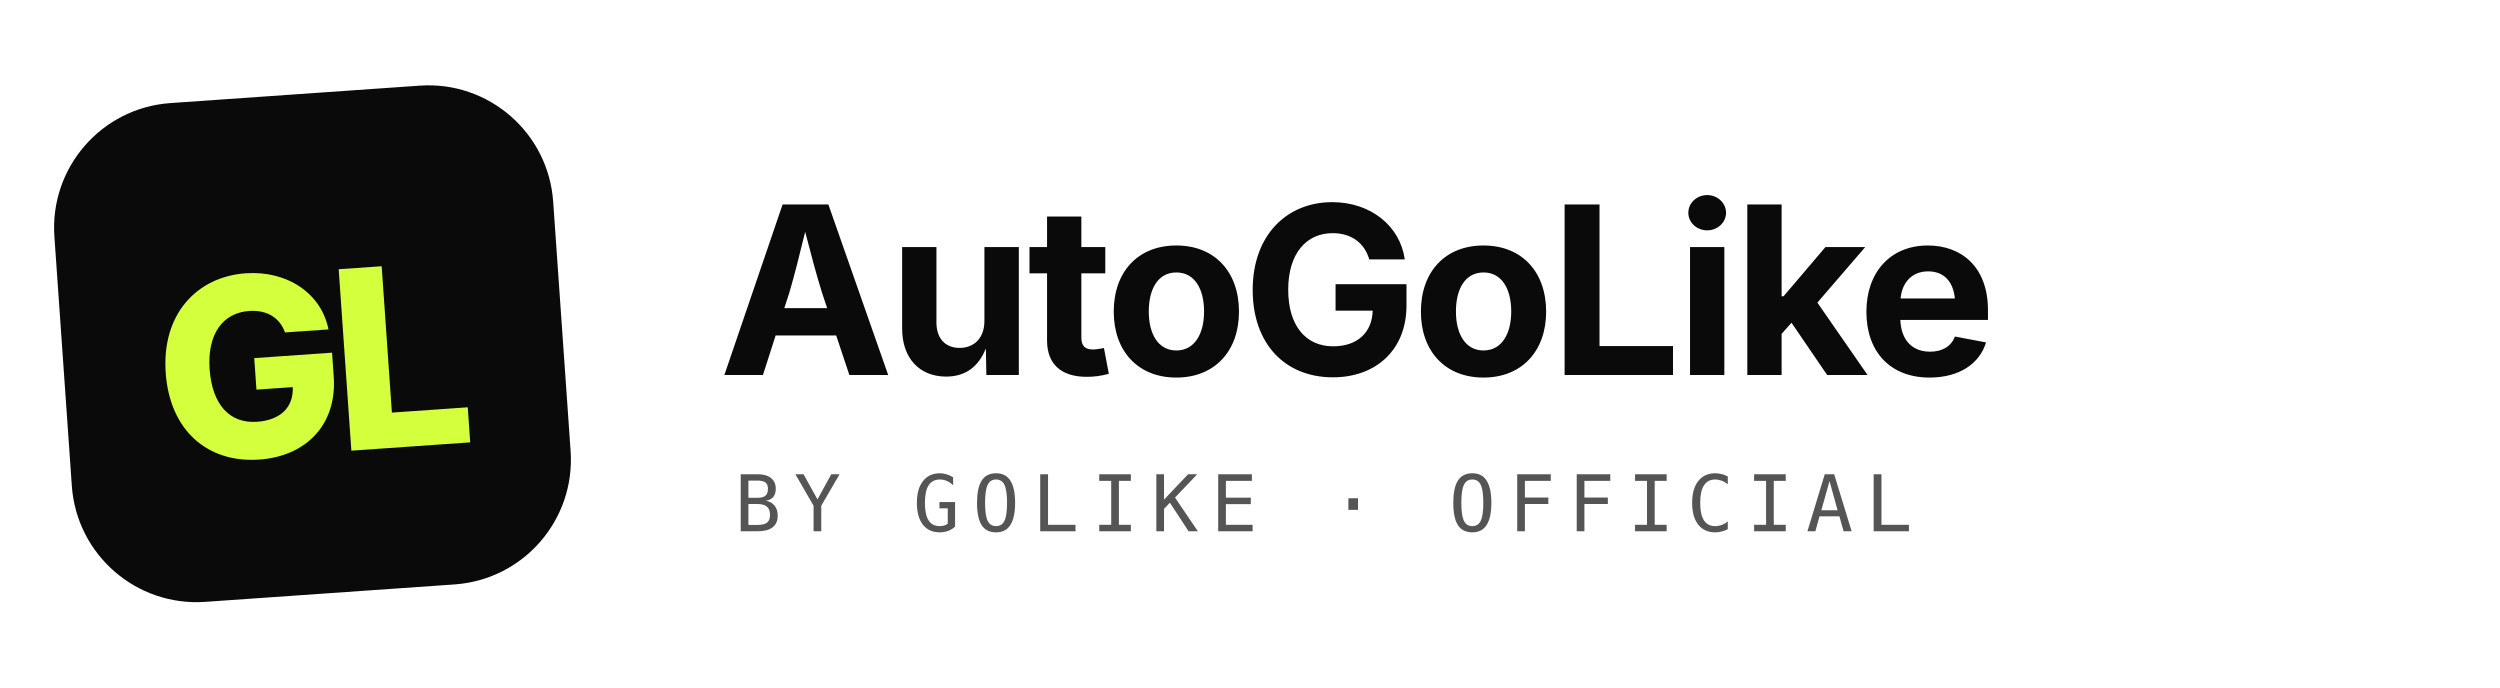
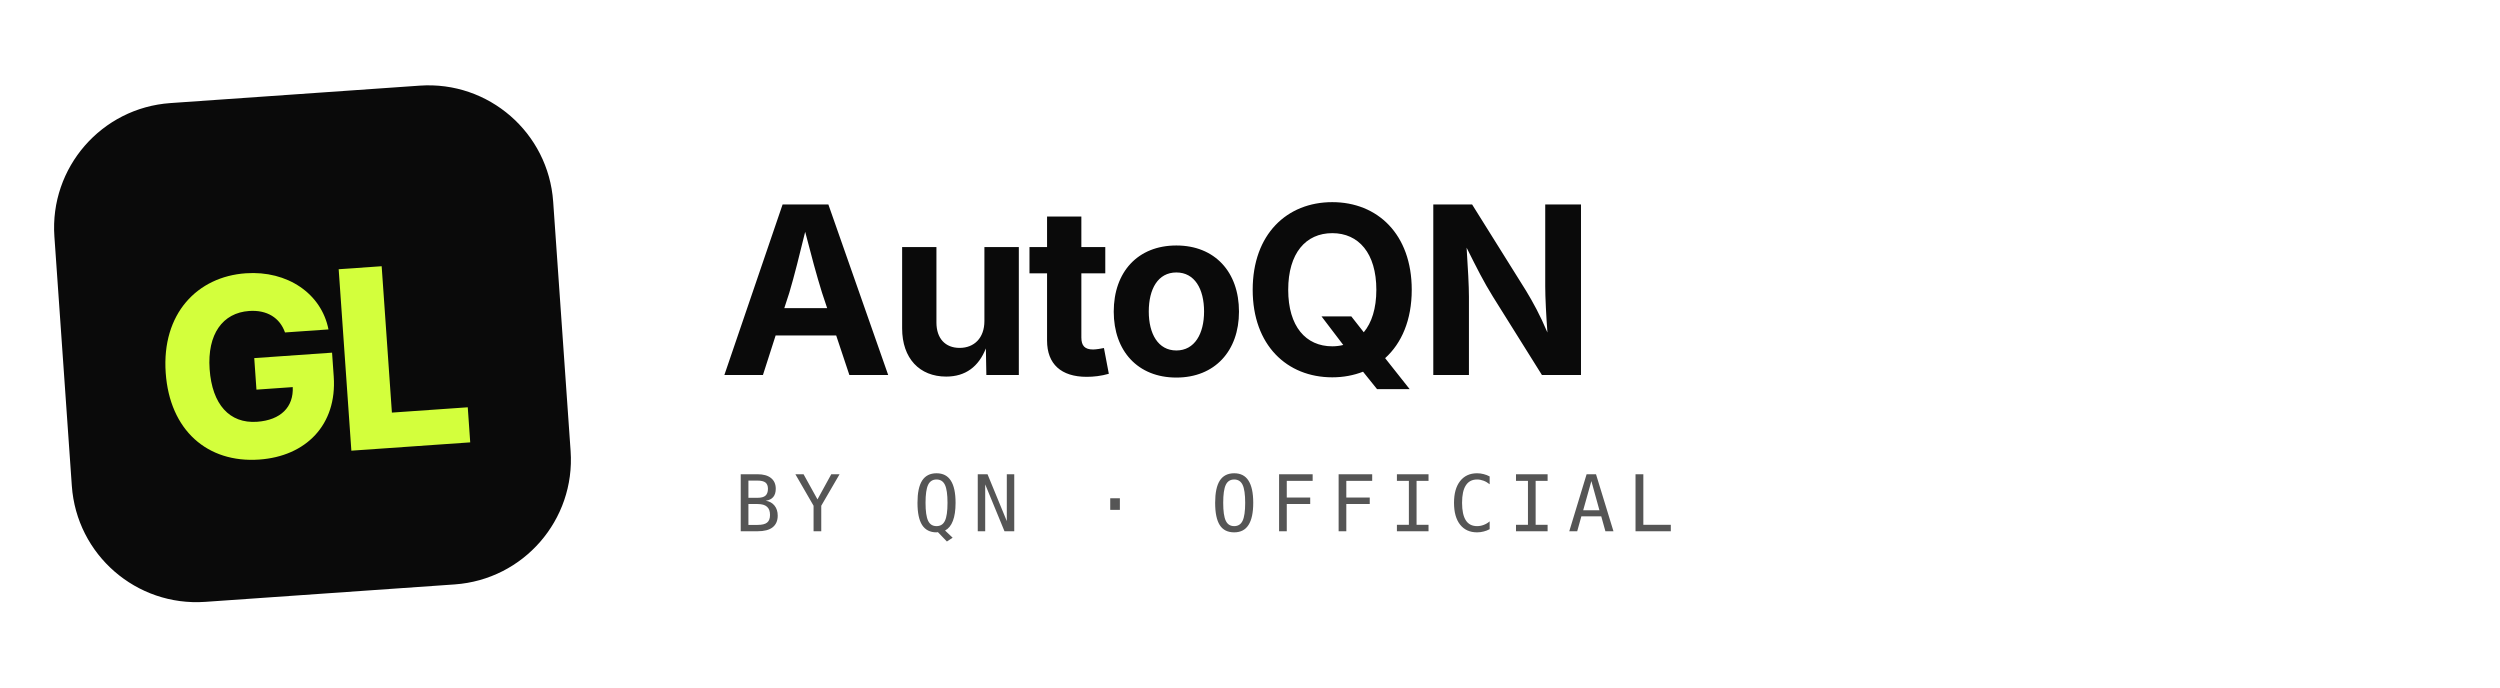
- <svg xmlns="http://www.w3.org/2000/svg" viewBox="0 0 320 88" width="320" height="88" role="img" aria-label="AutoGoLike — by Golike">
+ <svg xmlns="http://www.w3.org/2000/svg" viewBox="0 0 320 88" width="320" height="88" role="img" aria-label="AutoQN — by QN">
  <g transform="translate(8 12)">
    <g transform="rotate(-4 32 32)">
      <rect x="0" y="0" width="64" height="64" rx="16" fill="#0a0a0a" />
      <text x="32" y="46" text-anchor="middle" font-family="'Space Grotesk','Archivo Black','Inter',system-ui,-apple-system,sans-serif" font-weight="800" font-size="32" fill="#d3ff3c" letter-spacing="-1.6">GL</text>
    </g>
  </g>
  <g transform="translate(92 0)">
-     <text x="0" y="48" font-family="'Space Grotesk','Inter',system-ui,-apple-system,sans-serif" font-weight="700" font-size="30" fill="#0a0a0a" letter-spacing="-0.8">AutoGoLike</text>
-     <text x="2" y="68" font-family="'JetBrains Mono','SF Mono',ui-monospace,monospace" font-weight="500" font-size="10" fill="#555555" letter-spacing="1.6">BY GOLIKE · OFFICIAL</text>
+     <text x="0" y="48" font-family="'Space Grotesk','Inter',system-ui,-apple-system,sans-serif" font-weight="700" font-size="30" fill="#0a0a0a" letter-spacing="-0.8">AutoQN</text>
+     <text x="2" y="68" font-family="'JetBrains Mono','SF Mono',ui-monospace,monospace" font-weight="500" font-size="10" fill="#555555" letter-spacing="1.6">BY QN · OFFICIAL</text>
  </g>
</svg>
